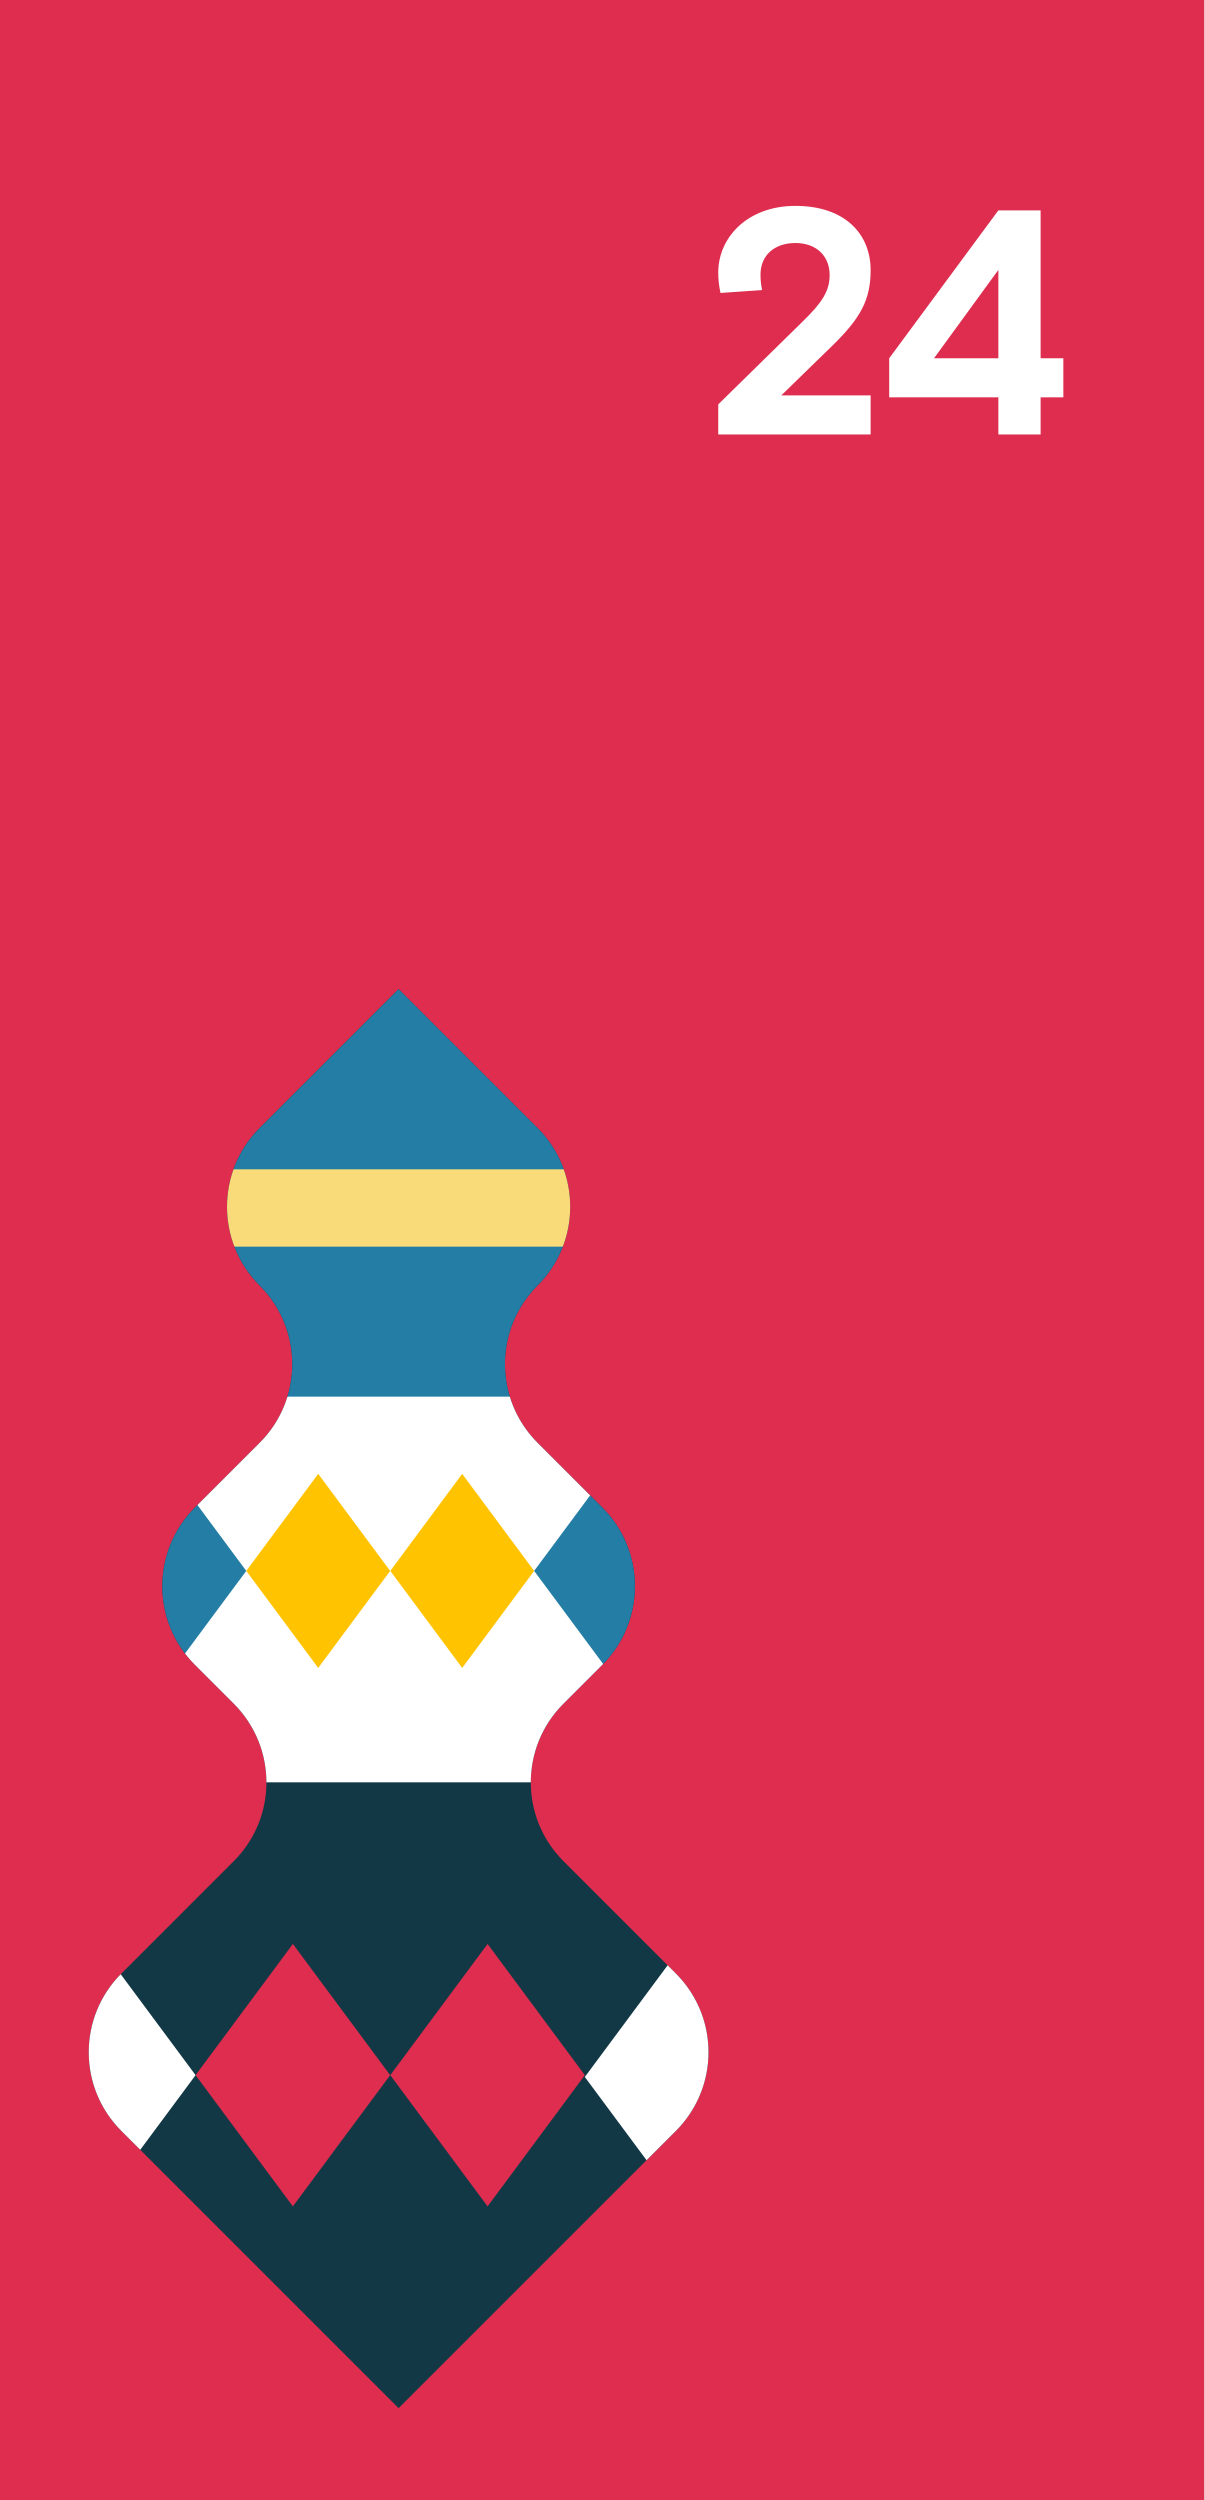
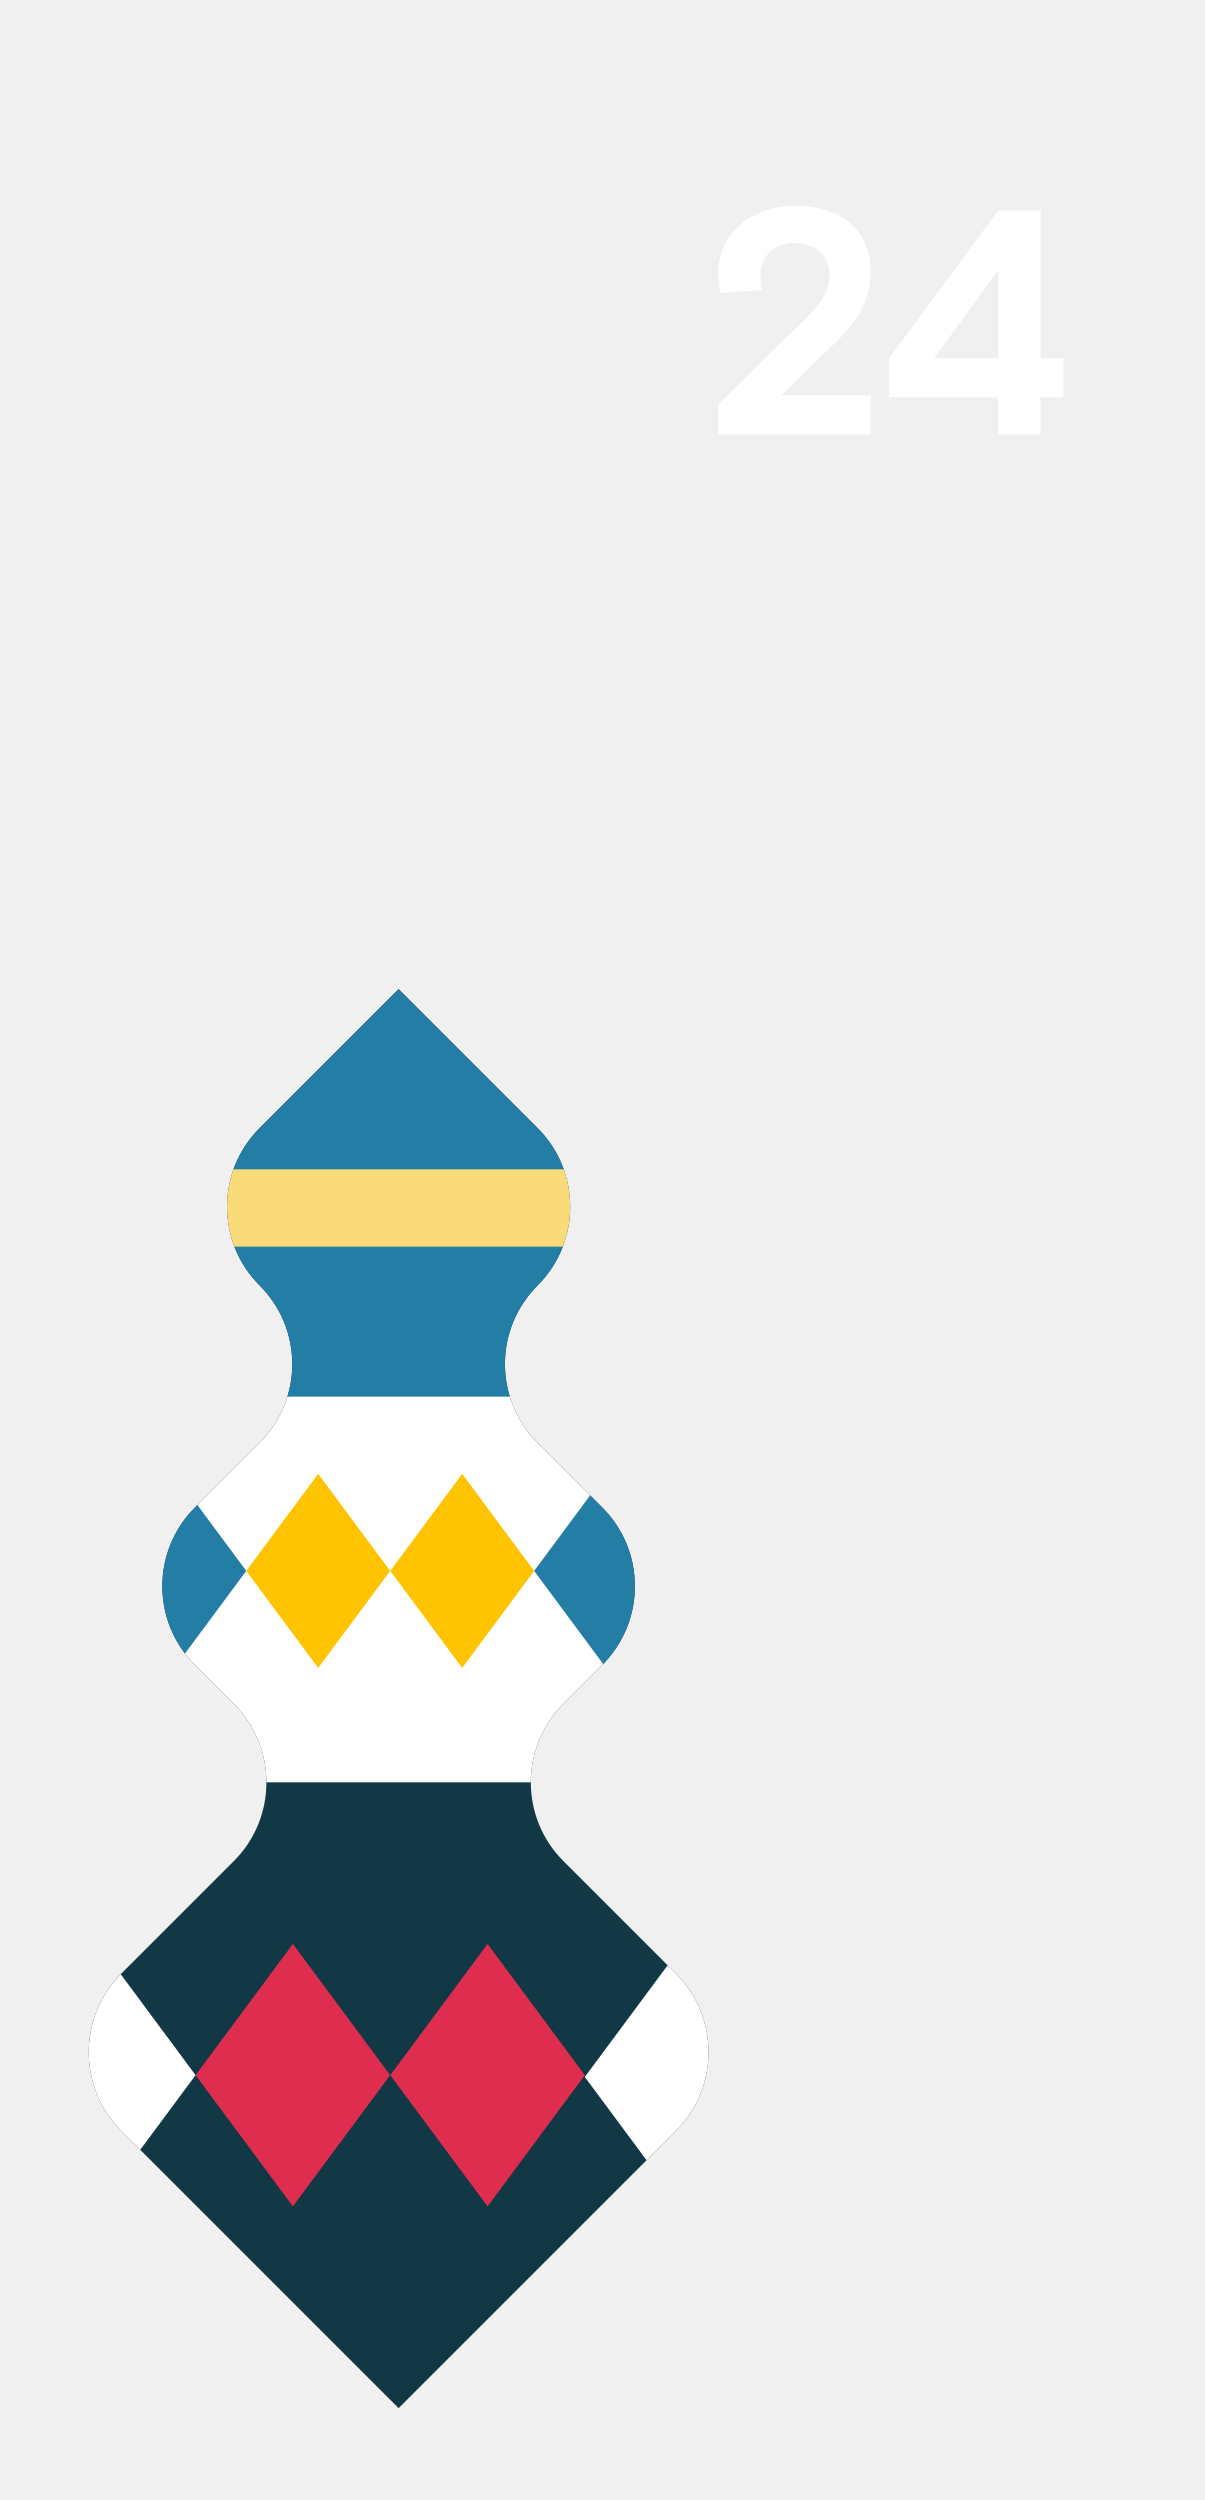
<svg xmlns="http://www.w3.org/2000/svg" viewBox="0 0 158 328" fill="none">
-   <rect width="158" height="328" fill="#DF2D4F" />
+   <rect width="158" height="328" />
  <path d="M94.234 57H114.226V51.876H102.508L109.102 45.45C112.924 41.754 114.226 39.318 114.226 35.454C114.226 30.666 110.824 27.012 104.356 27.012C98.056 27.012 94.234 31.17 94.234 35.748C94.234 36.63 94.318 37.47 94.528 38.436L99.988 38.058C99.862 37.428 99.778 36.882 99.778 36.042C99.778 33.438 101.668 31.884 104.356 31.884C107.128 31.884 108.85 33.606 108.85 36.084C108.85 38.226 107.8 39.738 105.406 42.09L94.234 53.052V57ZM130.985 57H136.529V52.128H139.511V47.004H136.529V27.6H130.985L116.663 47.004V52.128H130.985V57ZM122.543 47.004L130.985 35.412V47.004H122.543Z" fill="white" />
  <path d="M73.921 223.53L79.019 218.432C84.725 212.726 84.725 203.483 79.019 197.786L70.531 189.297C64.825 183.592 64.825 174.348 70.531 168.651C76.236 162.945 76.236 153.702 70.531 148.004L52.298 129.771L34.065 148.004C28.36 153.71 28.36 162.953 34.065 168.651C39.771 174.356 39.771 183.6 34.065 189.297L25.577 197.786C19.871 203.491 19.871 212.735 25.577 218.432L30.675 223.53C36.38 229.235 36.38 238.479 30.675 244.176L15.923 258.928C10.217 264.634 10.217 273.878 15.923 279.575L52.298 315.95L88.674 279.575C94.379 273.869 94.379 264.626 88.674 258.928L73.921 244.176C68.216 238.471 68.216 229.227 73.921 223.53V223.53Z" fill="#123845" />
  <mask id="mask0_216_207" style="mask-type:alpha" maskUnits="userSpaceOnUse" x="11" y="129" width="82" height="187">
    <path d="M73.921 223.53L79.019 218.432C84.725 212.726 84.725 203.483 79.019 197.786L70.531 189.297C64.825 183.592 64.825 174.348 70.531 168.651C76.236 162.945 76.236 153.702 70.531 148.004L52.298 129.771L34.065 148.004C28.36 153.71 28.36 162.953 34.065 168.651C39.771 174.356 39.771 183.6 34.065 189.297L25.577 197.786C19.871 203.491 19.871 212.735 25.577 218.432L30.675 223.53C36.38 229.235 36.38 238.479 30.675 244.176L15.923 258.928C10.217 264.634 10.217 273.878 15.923 279.575L52.298 315.95L88.674 279.575C94.379 273.869 94.379 264.626 88.674 258.928L73.921 244.176C68.216 238.471 68.216 229.227 73.921 223.53V223.53Z" fill="#123845" />
  </mask>
  <g mask="url(#mask0_216_207)">
    <path d="M0.276 272.064L-12.333 255.046L-25.099 272.261L-12.333 289.476L0.276 272.458L12.894 289.476L25.66 272.261L12.894 255.046L0.276 272.064Z" fill="white" />
    <path d="M38.425 255.046L25.659 272.261L38.425 289.476L51.19 272.261L38.425 255.046Z" fill="#DF2D4F" />
    <path d="M51.206 272.261L63.971 289.476L76.729 272.261L63.971 255.046L51.206 272.261Z" fill="#DF2D4F" />
    <path d="M102.112 272.302L89.494 255.284L76.728 272.499L89.494 289.714L102.112 272.696L114.729 289.714L127.495 272.499L114.729 255.284L102.112 272.302Z" fill="white" />
    <path d="M92.253 181.729H13.477V233.841H92.253V181.729Z" fill="white" />
    <path d="M92.253 125.339H13.477V183.239H92.253V125.339Z" fill="#247DA5" />
    <path d="M13.542 205.954L4.208 193.369L-5.232 206.102L4.208 218.834L13.542 206.25L22.868 218.834L32.309 206.102L22.868 193.369L13.542 205.954Z" fill="#247DA5" />
    <path d="M41.749 193.369L32.309 206.102L41.749 218.834L51.19 206.102L41.749 193.369Z" fill="#FFC300" />
    <path d="M51.206 206.102L60.639 218.834L70.079 206.102L60.639 193.369L51.206 206.102Z" fill="#FFC300" />
    <path d="M88.854 205.954L79.52 193.369L70.079 206.102L79.52 218.834L88.854 206.25L98.18 218.834L107.62 206.102L98.18 193.369L88.854 205.954Z" fill="#247DA5" />
    <path d="M100.684 153.414H0.53V163.561H100.684V153.414Z" fill="#F9DB7A" />
  </g>
</svg>
